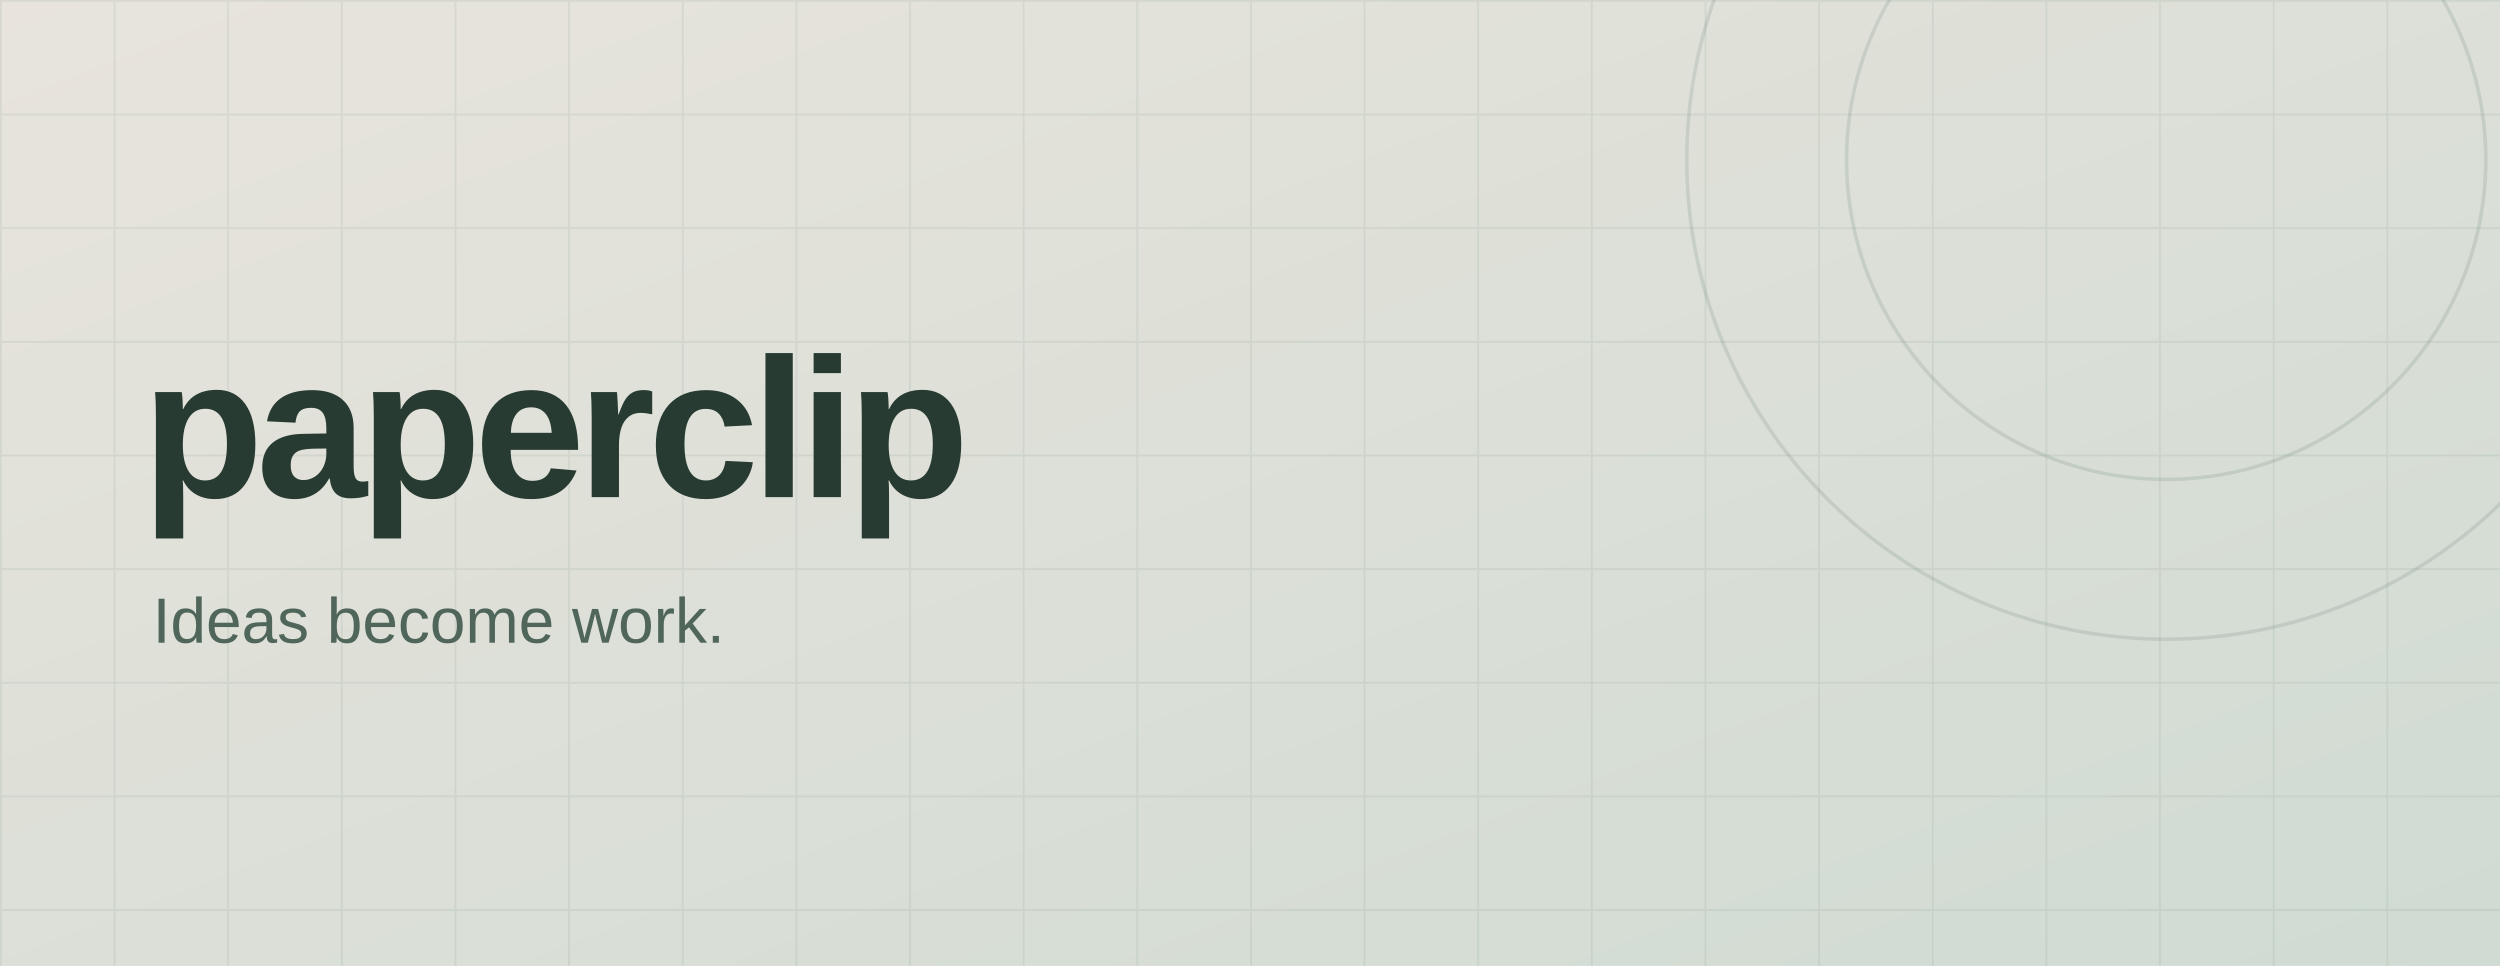
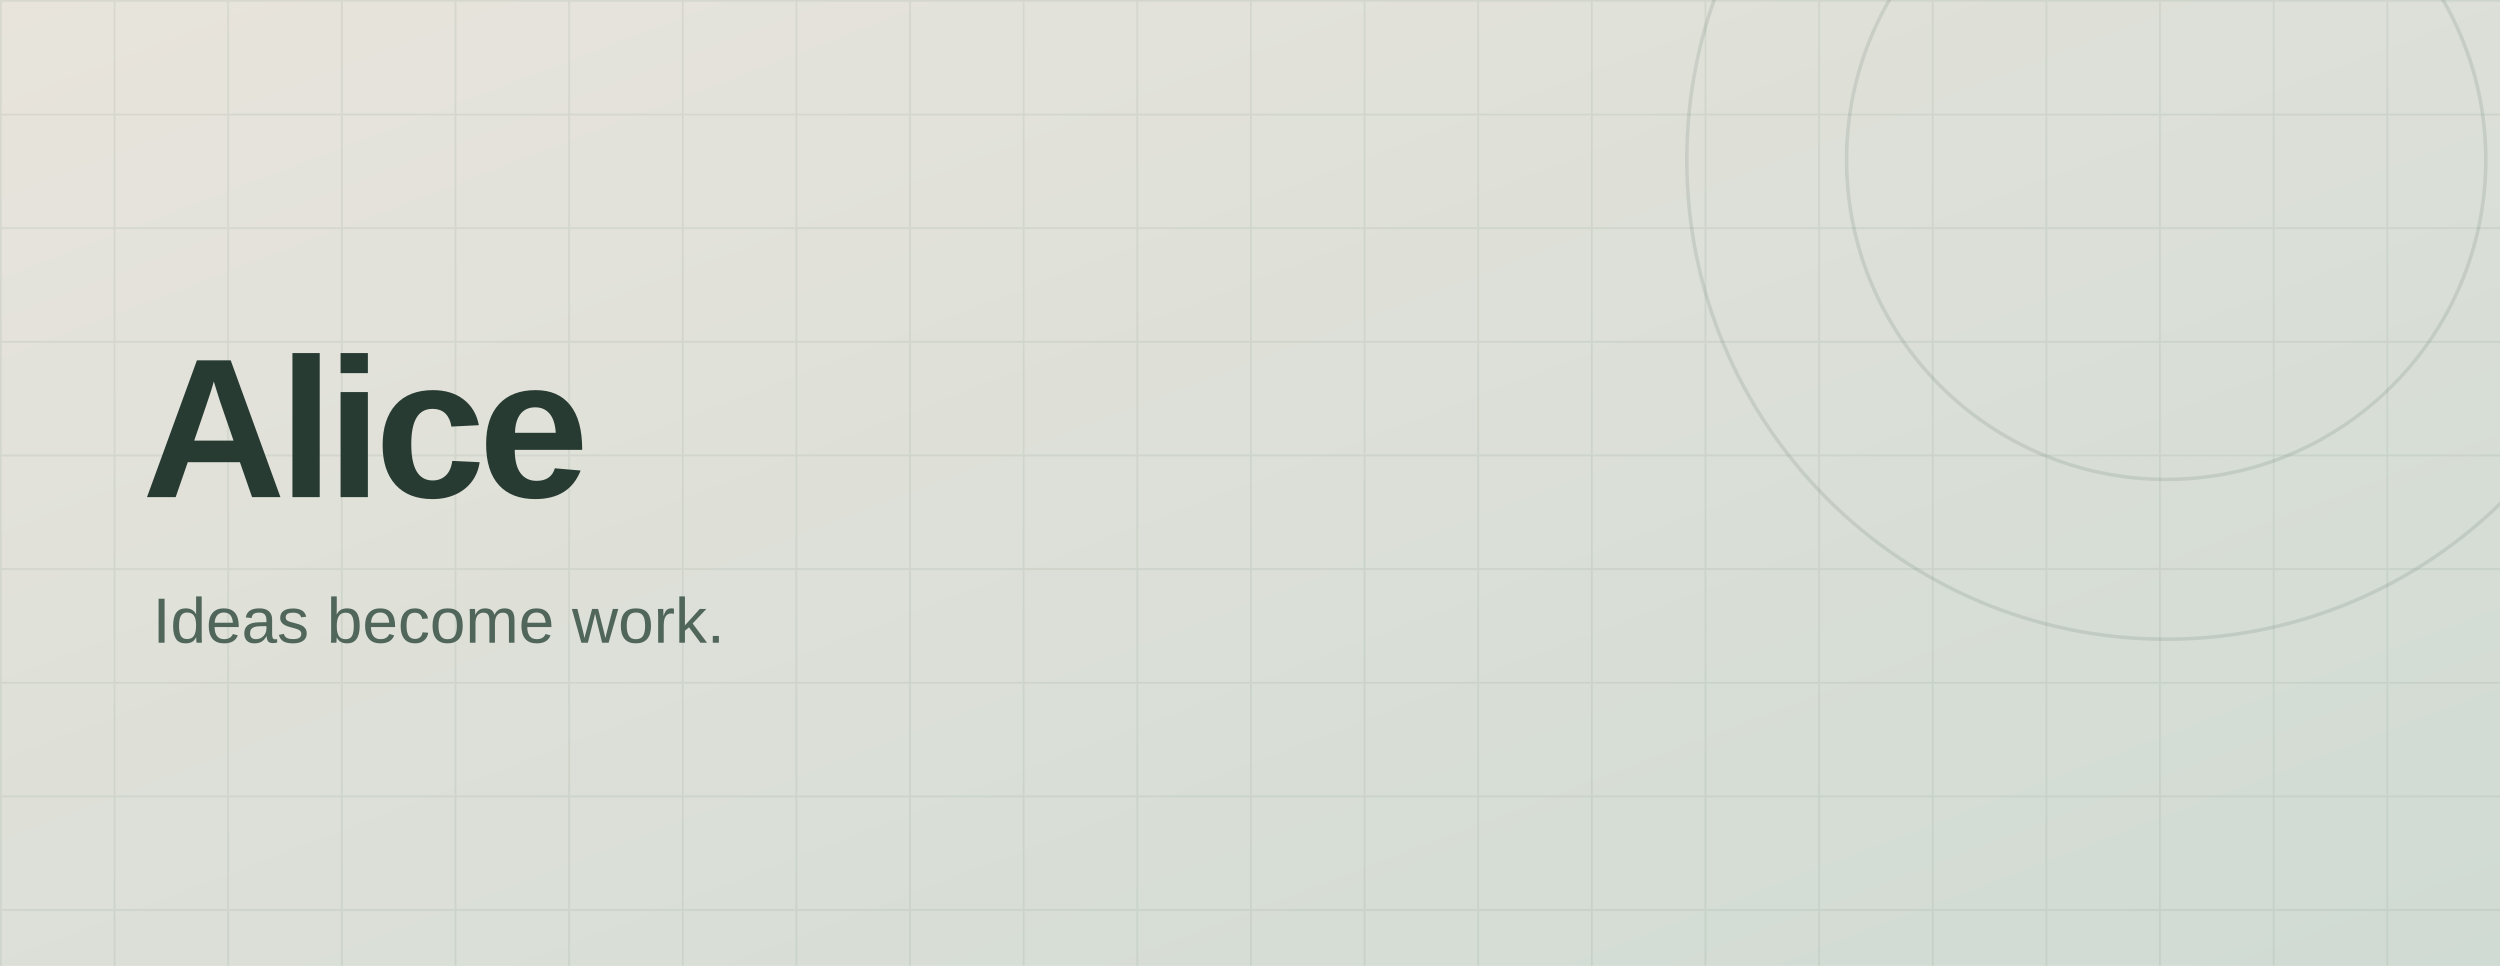
<svg xmlns="http://www.w3.org/2000/svg" width="704" height="272" viewBox="0 0 704 272">
  <defs>
    <linearGradient id="background" x2="1" y2="1">
      <stop stop-color="#e8e4dc" />
      <stop offset="1" stop-color="#d0dbd3" />
    </linearGradient>
    <pattern id="grid" width="32" height="32" patternUnits="userSpaceOnUse">
      <path d="M32 0H0V32" fill="none" stroke="#677d72" stroke-opacity=".12" />
    </pattern>
  </defs>
  <path fill="url(#background)" d="M0 0h704v272H0z" />
  <path fill="url(#grid)" d="M0 0h704v272H0z" />
  <circle cx="610" cy="45" r="135" fill="none" stroke="#677d72" stroke-opacity=".18" />
  <circle cx="610" cy="45" r="90" fill="none" stroke="#677d72" stroke-opacity=".18" />
-   <text x="40" y="140" font-family="Arial,sans-serif" font-size="56" font-weight="700" letter-spacing="-2" fill="#273b32">paperclip</text>
+   <text x="40" y="140" font-family="Arial,sans-serif" font-size="56" font-weight="700" letter-spacing="-2" fill="#273b32">Alice</text>
  <text x="43" y="181" font-family="Arial,sans-serif" font-size="18" fill="#50665b">Ideas become work.</text>
</svg>
